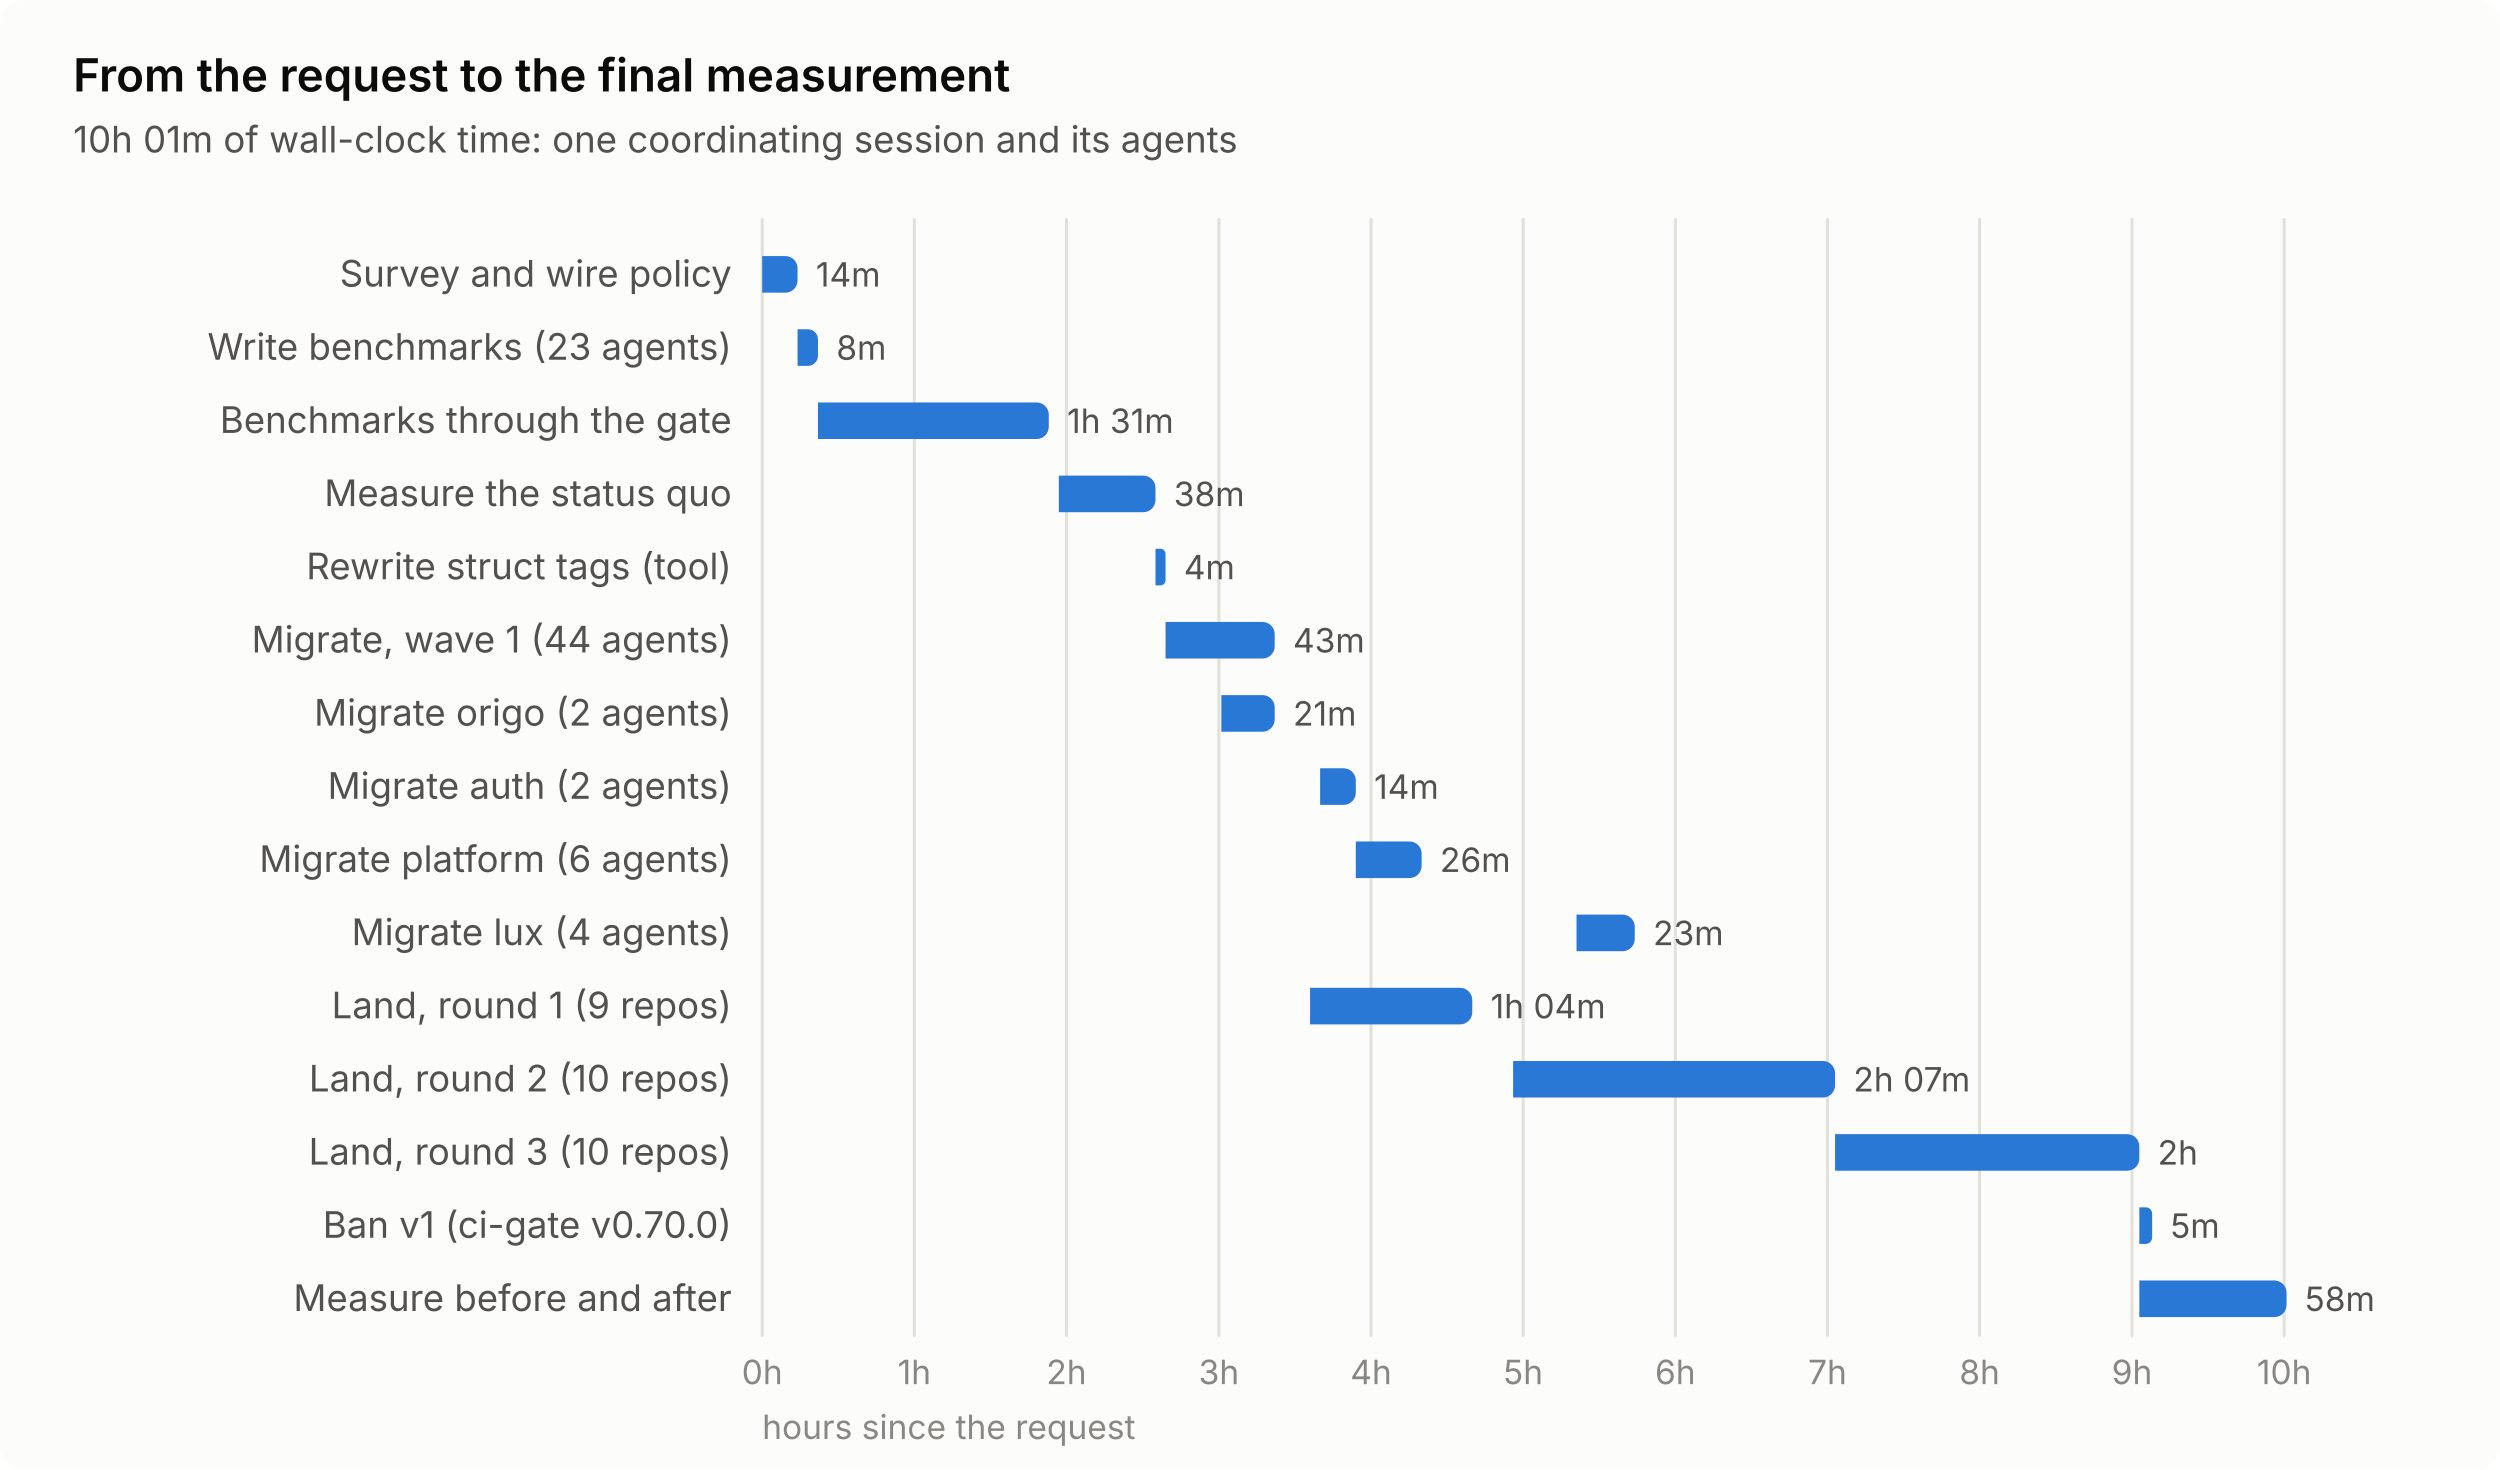
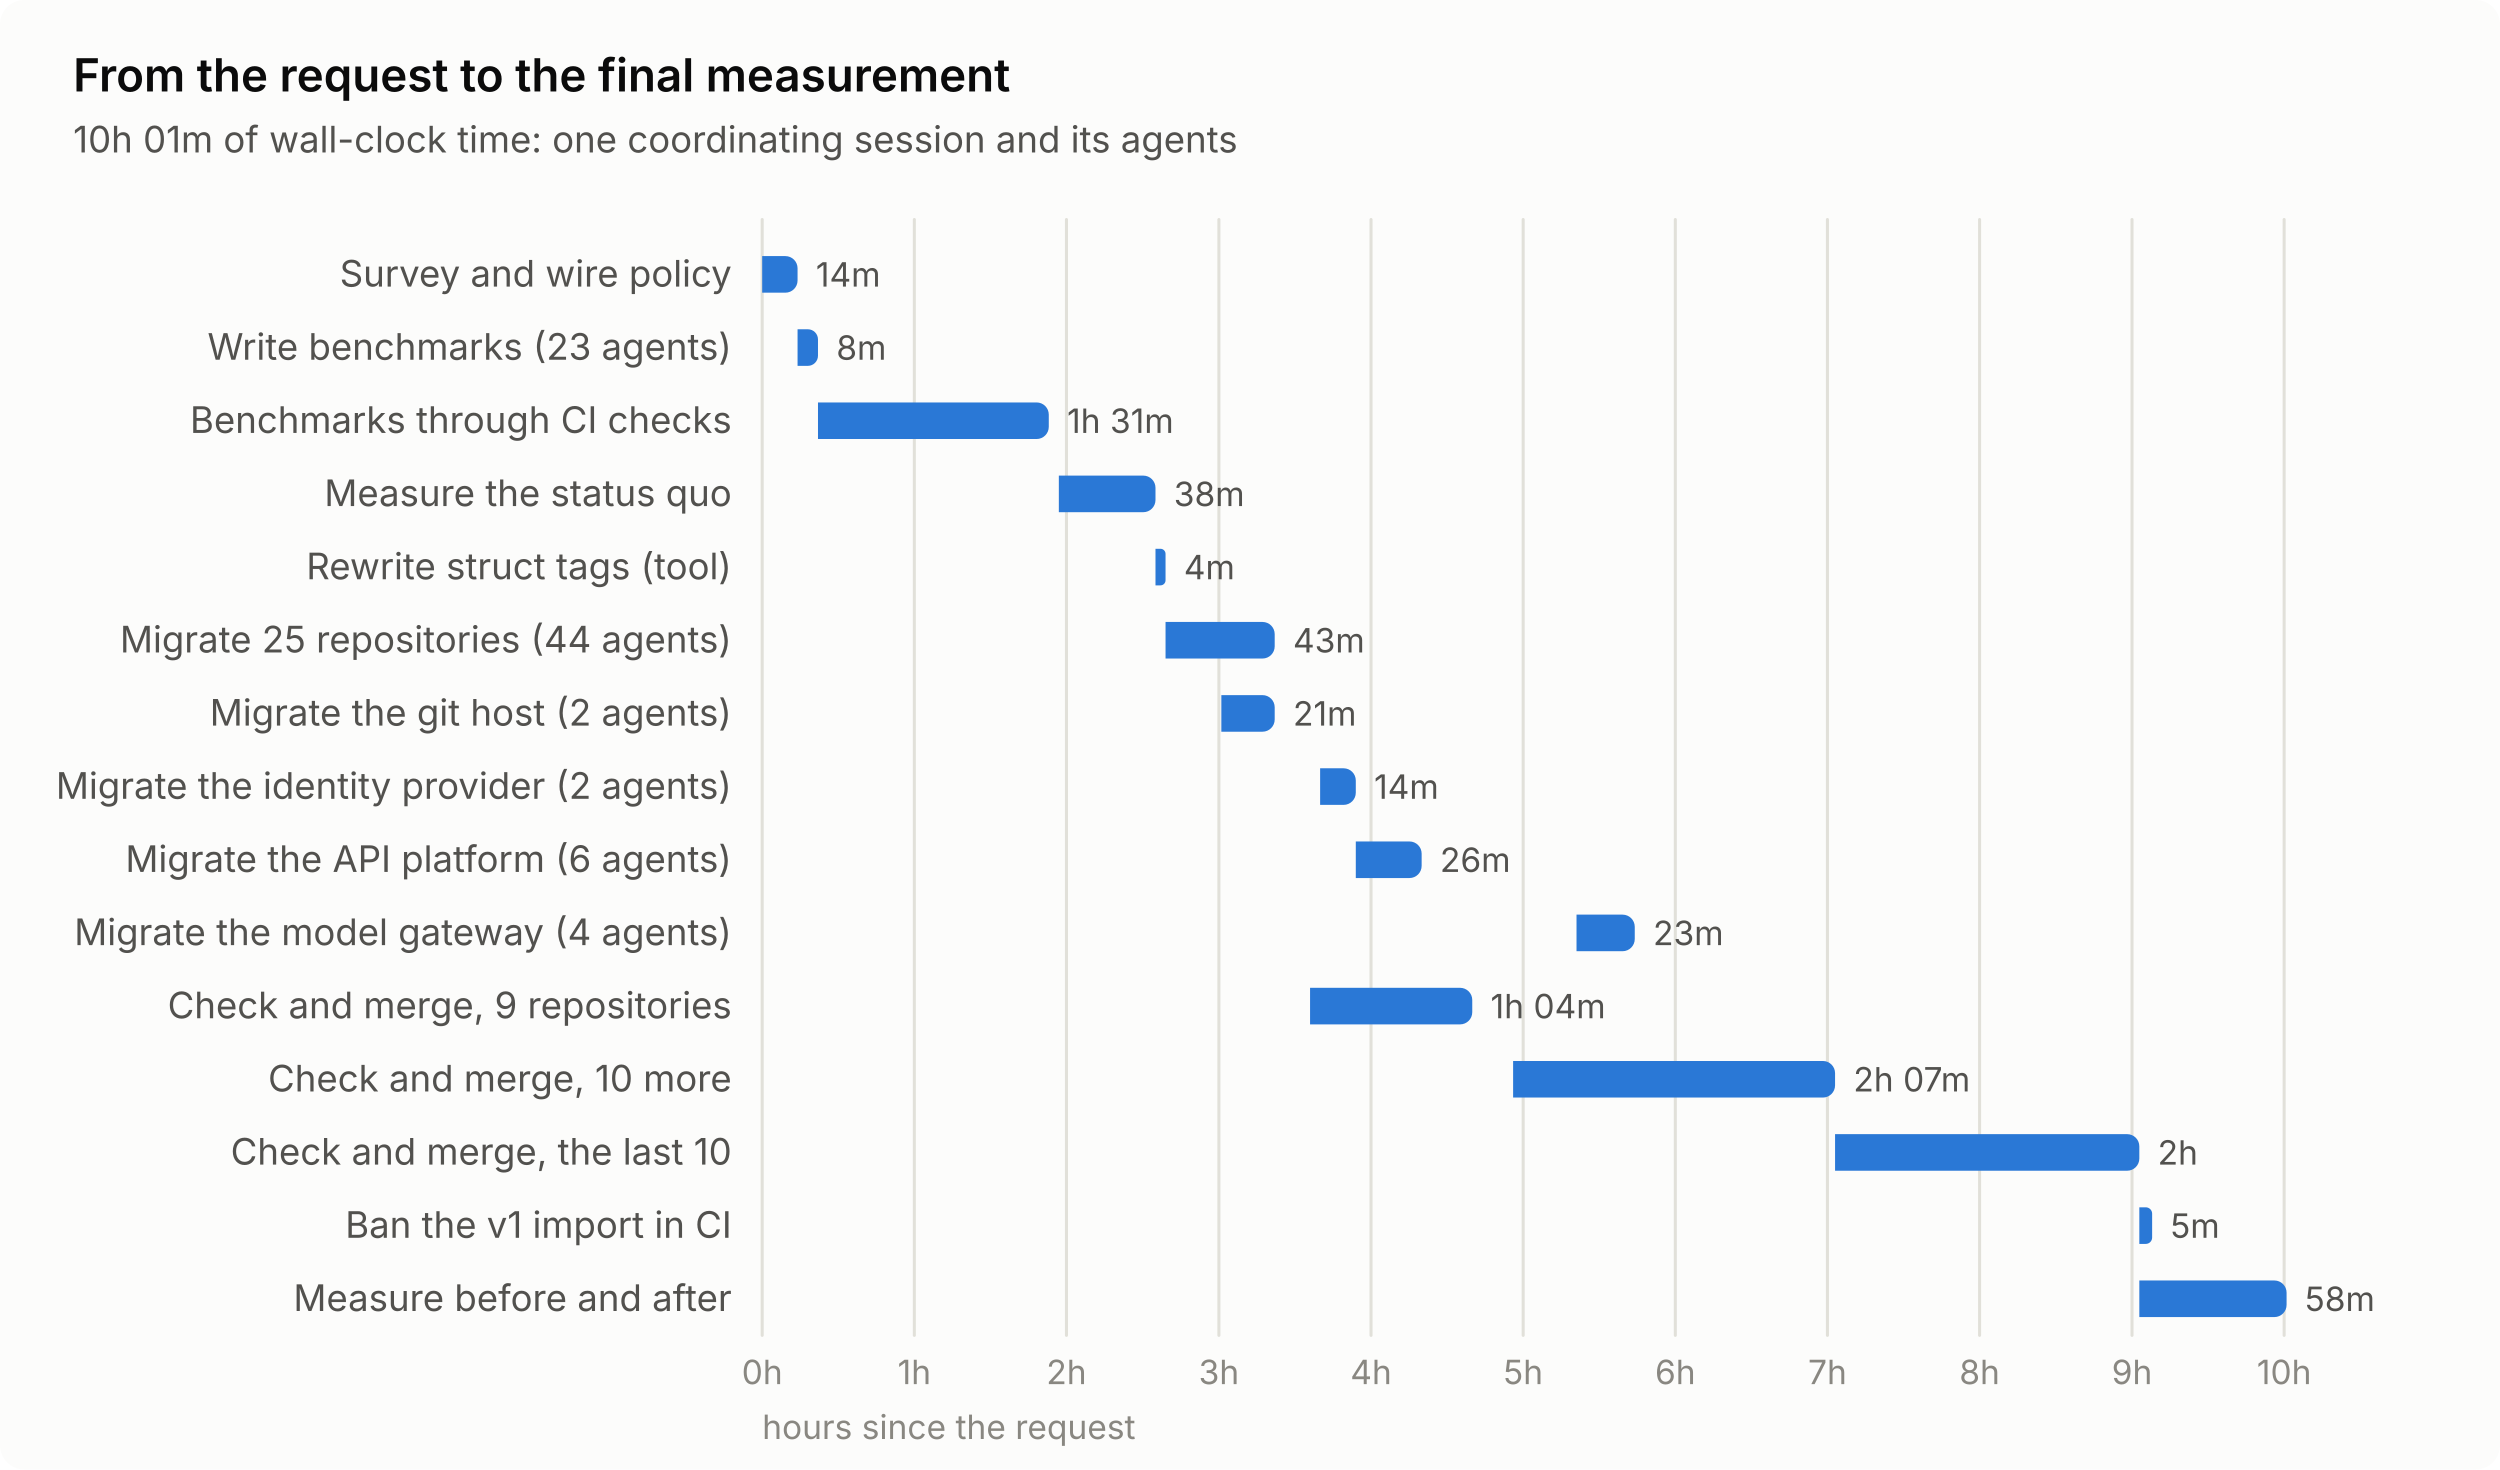
<svg xmlns="http://www.w3.org/2000/svg" viewBox="0 0 820 482" width="820" height="482" font-family="system-ui, -apple-system, &quot;Segoe UI&quot;, sans-serif" role="img">
  <rect width="820" height="482" rx="8" fill="#fcfcfb" />
  <text x="24.0" y="30.0" font-size="15" fill="#0b0b0b" text-anchor="start" font-weight="600">From the request to the final measurement</text>
  <text x="24.0" y="50.0" font-size="12" fill="#52514e" text-anchor="start" font-weight="400">10h 01m of wall-clock time: one coordinating session and its agents</text>
  <line x1="250.0" y1="72.0" x2="250.0" y2="438.0" stroke="#e1e0d9" stroke-width="1" stroke-linecap="round" />
  <text x="250.0" y="454.0" font-size="11" fill="#898781" text-anchor="middle" font-variant-numeric="tabular-nums">0h</text>
  <line x1="299.9" y1="72.0" x2="299.9" y2="438.0" stroke="#e1e0d9" stroke-width="1" stroke-linecap="round" />
  <text x="299.9" y="454.0" font-size="11" fill="#898781" text-anchor="middle" font-variant-numeric="tabular-nums">1h</text>
  <line x1="349.8" y1="72.0" x2="349.8" y2="438.0" stroke="#e1e0d9" stroke-width="1" stroke-linecap="round" />
  <text x="349.8" y="454.0" font-size="11" fill="#898781" text-anchor="middle" font-variant-numeric="tabular-nums">2h</text>
  <line x1="399.8" y1="72.0" x2="399.8" y2="438.0" stroke="#e1e0d9" stroke-width="1" stroke-linecap="round" />
  <text x="399.8" y="454.0" font-size="11" fill="#898781" text-anchor="middle" font-variant-numeric="tabular-nums">3h</text>
  <line x1="449.7" y1="72.0" x2="449.7" y2="438.0" stroke="#e1e0d9" stroke-width="1" stroke-linecap="round" />
  <text x="449.7" y="454.0" font-size="11" fill="#898781" text-anchor="middle" font-variant-numeric="tabular-nums">4h</text>
  <line x1="499.6" y1="72.0" x2="499.6" y2="438.0" stroke="#e1e0d9" stroke-width="1" stroke-linecap="round" />
  <text x="499.6" y="454.0" font-size="11" fill="#898781" text-anchor="middle" font-variant-numeric="tabular-nums">5h</text>
  <line x1="549.5" y1="72.0" x2="549.5" y2="438.0" stroke="#e1e0d9" stroke-width="1" stroke-linecap="round" />
  <text x="549.5" y="454.0" font-size="11" fill="#898781" text-anchor="middle" font-variant-numeric="tabular-nums">6h</text>
  <line x1="599.4" y1="72.0" x2="599.4" y2="438.0" stroke="#e1e0d9" stroke-width="1" stroke-linecap="round" />
  <text x="599.4" y="454.0" font-size="11" fill="#898781" text-anchor="middle" font-variant-numeric="tabular-nums">7h</text>
  <line x1="649.3" y1="72.0" x2="649.3" y2="438.0" stroke="#e1e0d9" stroke-width="1" stroke-linecap="round" />
  <text x="649.3" y="454.0" font-size="11" fill="#898781" text-anchor="middle" font-variant-numeric="tabular-nums">8h</text>
  <line x1="699.3" y1="72.0" x2="699.3" y2="438.0" stroke="#e1e0d9" stroke-width="1" stroke-linecap="round" />
  <text x="699.3" y="454.0" font-size="11" fill="#898781" text-anchor="middle" font-variant-numeric="tabular-nums">9h</text>
  <line x1="749.2" y1="72.0" x2="749.2" y2="438.0" stroke="#e1e0d9" stroke-width="1" stroke-linecap="round" />
  <text x="749.2" y="454.0" font-size="11" fill="#898781" text-anchor="middle" font-variant-numeric="tabular-nums">10h</text>
  <text x="240.0" y="94.0" font-size="12" fill="#52514e" text-anchor="end" font-weight="400">Survey and wire policy</text>
  <path d="M250.0 84.0 H257.6 A4 4 0 0 1 261.6 88.0 V92.0 A4 4 0 0 1 257.6 96.0 H250.0 Z" fill="#2a78d6" />
  <text x="267.6" y="94.0" font-size="11" fill="#52514e" text-anchor="start" font-weight="400">14m</text>
  <text x="240.0" y="118.0" font-size="12" fill="#52514e" text-anchor="end" font-weight="400">Write benchmarks (23 agents)</text>
  <path d="M261.6 108.0 H265.0 A3.328 3.328 0 0 1 268.3 111.3 V116.7 A3.328 3.328 0 0 1 265.0 120.0 H261.6 Z" fill="#2a78d6" />
  <text x="274.3" y="118.0" font-size="11" fill="#52514e" text-anchor="start" font-weight="400">8m</text>
-   <text x="240.0" y="142.0" font-size="12" fill="#52514e" text-anchor="end" font-weight="400">Benchmarks through the gate</text>
+   <text x="240.0" y="142.0" font-size="12" fill="#52514e" text-anchor="end" font-weight="400">Benchmarks through CI checks</text>
  <path d="M268.3 132.0 H340.0 A4 4 0 0 1 344.0 136.0 V140.0 A4 4 0 0 1 340.0 144.0 H268.3 Z" fill="#2a78d6" />
  <text x="350.0" y="142.0" font-size="11" fill="#52514e" text-anchor="start" font-weight="400">1h 31m</text>
  <text x="240.0" y="166.0" font-size="12" fill="#52514e" text-anchor="end" font-weight="400">Measure the status quo</text>
  <path d="M347.3 156.0 H375.0 A4 4 0 0 1 379.0 160.0 V164.0 A4 4 0 0 1 375.0 168.0 H347.3 Z" fill="#2a78d6" />
  <text x="385.0" y="166.0" font-size="11" fill="#52514e" text-anchor="start" font-weight="400">38m</text>
  <text x="240.0" y="190.0" font-size="12" fill="#52514e" text-anchor="end" font-weight="400">Rewrite struct tags (tool)</text>
  <path d="M379.0 180.0 H380.6 A1.664 1.664 0 0 1 382.3 181.7 V190.3 A1.664 1.664 0 0 1 380.6 192.0 H379.0 Z" fill="#2a78d6" />
  <text x="388.3" y="190.0" font-size="11" fill="#52514e" text-anchor="start" font-weight="400">4m</text>
-   <text x="240.0" y="214.0" font-size="12" fill="#52514e" text-anchor="end" font-weight="400">Migrate, wave 1 (44 agents)</text>
+   <text x="240.0" y="214.0" font-size="12" fill="#52514e" text-anchor="end" font-weight="400">Migrate 25 repositories (44 agents)</text>
  <path d="M382.3 204.0 H414.1 A4 4 0 0 1 418.1 208.0 V212.0 A4 4 0 0 1 414.1 216.0 H382.3 Z" fill="#2a78d6" />
  <text x="424.1" y="214.0" font-size="11" fill="#52514e" text-anchor="start" font-weight="400">43m</text>
-   <text x="240.0" y="238.0" font-size="12" fill="#52514e" text-anchor="end" font-weight="400">Migrate origo (2 agents)</text>
+   <text x="240.0" y="238.0" font-size="12" fill="#52514e" text-anchor="end" font-weight="400">Migrate the git host (2 agents)</text>
  <path d="M400.6 228.0 H414.1 A4 4 0 0 1 418.1 232.0 V236.0 A4 4 0 0 1 414.1 240.0 H400.6 Z" fill="#2a78d6" />
  <text x="424.1" y="238.0" font-size="11" fill="#52514e" text-anchor="start" font-weight="400">21m</text>
-   <text x="240.0" y="262.0" font-size="12" fill="#52514e" text-anchor="end" font-weight="400">Migrate auth (2 agents)</text>
+   <text x="240.0" y="262.0" font-size="12" fill="#52514e" text-anchor="end" font-weight="400">Migrate the identity provider (2 agents)</text>
  <path d="M433.0 252.0 H440.7 A4 4 0 0 1 444.7 256.0 V260.0 A4 4 0 0 1 440.7 264.0 H433.0 Z" fill="#2a78d6" />
  <text x="450.7" y="262.0" font-size="11" fill="#52514e" text-anchor="start" font-weight="400">14m</text>
-   <text x="240.0" y="286.0" font-size="12" fill="#52514e" text-anchor="end" font-weight="400">Migrate platform (6 agents)</text>
+   <text x="240.0" y="286.0" font-size="12" fill="#52514e" text-anchor="end" font-weight="400">Migrate the API platform (6 agents)</text>
  <path d="M444.7 276.0 H462.3 A4 4 0 0 1 466.3 280.0 V284.0 A4 4 0 0 1 462.3 288.0 H444.7 Z" fill="#2a78d6" />
  <text x="472.3" y="286.0" font-size="11" fill="#52514e" text-anchor="start" font-weight="400">26m</text>
-   <text x="240.0" y="310.0" font-size="12" fill="#52514e" text-anchor="end" font-weight="400">Migrate lux (4 agents)</text>
+   <text x="240.0" y="310.0" font-size="12" fill="#52514e" text-anchor="end" font-weight="400">Migrate the model gateway (4 agents)</text>
  <path d="M517.1 300.0 H532.2 A4 4 0 0 1 536.2 304.0 V308.0 A4 4 0 0 1 532.2 312.0 H517.1 Z" fill="#2a78d6" />
  <text x="542.2" y="310.0" font-size="11" fill="#52514e" text-anchor="start" font-weight="400">23m</text>
-   <text x="240.0" y="334.0" font-size="12" fill="#52514e" text-anchor="end" font-weight="400">Land, round 1 (9 repos)</text>
+   <text x="240.0" y="334.0" font-size="12" fill="#52514e" text-anchor="end" font-weight="400">Check and merge, 9 repositories</text>
  <path d="M429.7 324.0 H478.9 A4 4 0 0 1 482.9 328.0 V332.0 A4 4 0 0 1 478.9 336.0 H429.7 Z" fill="#2a78d6" />
  <text x="488.9" y="334.0" font-size="11" fill="#52514e" text-anchor="start" font-weight="400">1h 04m</text>
-   <text x="240.0" y="358.0" font-size="12" fill="#52514e" text-anchor="end" font-weight="400">Land, round 2 (10 repos)</text>
+   <text x="240.0" y="358.0" font-size="12" fill="#52514e" text-anchor="end" font-weight="400">Check and merge, 10 more</text>
  <path d="M496.3 348.0 H597.9 A4 4 0 0 1 601.9 352.0 V356.0 A4 4 0 0 1 597.9 360.0 H496.3 Z" fill="#2a78d6" />
  <text x="607.9" y="358.0" font-size="11" fill="#52514e" text-anchor="start" font-weight="400">2h 07m</text>
-   <text x="240.0" y="382.0" font-size="12" fill="#52514e" text-anchor="end" font-weight="400">Land, round 3 (10 repos)</text>
+   <text x="240.0" y="382.0" font-size="12" fill="#52514e" text-anchor="end" font-weight="400">Check and merge, the last 10</text>
  <path d="M601.9 372.0 H697.7 A4 4 0 0 1 701.7 376.0 V380.0 A4 4 0 0 1 697.7 384.0 H601.9 Z" fill="#2a78d6" />
  <text x="707.7" y="382.0" font-size="11" fill="#52514e" text-anchor="start" font-weight="400">2h</text>
-   <text x="240.0" y="406.0" font-size="12" fill="#52514e" text-anchor="end" font-weight="400">Ban v1 (ci-gate v0.70.0)</text>
+   <text x="240.0" y="406.0" font-size="12" fill="#52514e" text-anchor="end" font-weight="400">Ban the v1 import in CI</text>
  <path d="M701.7 396.0 H703.8 A2.08 2.08 0 0 1 705.9 398.1 V405.9 A2.08 2.08 0 0 1 703.8 408.0 H701.7 Z" fill="#2a78d6" />
  <text x="711.9" y="406.0" font-size="11" fill="#52514e" text-anchor="start" font-weight="400">5m</text>
  <text x="240.0" y="430.0" font-size="12" fill="#52514e" text-anchor="end" font-weight="400">Measure before and after</text>
  <path d="M701.7 420.0 H746.0 A4 4 0 0 1 750.0 424.0 V428.0 A4 4 0 0 1 746.0 432.0 H701.7 Z" fill="#2a78d6" />
  <text x="756.0" y="430.0" font-size="11" fill="#52514e" text-anchor="start" font-weight="400">58m</text>
  <text x="250.0" y="472.0" font-size="11" fill="#898781" text-anchor="start" font-weight="400">hours since the request</text>
</svg>
